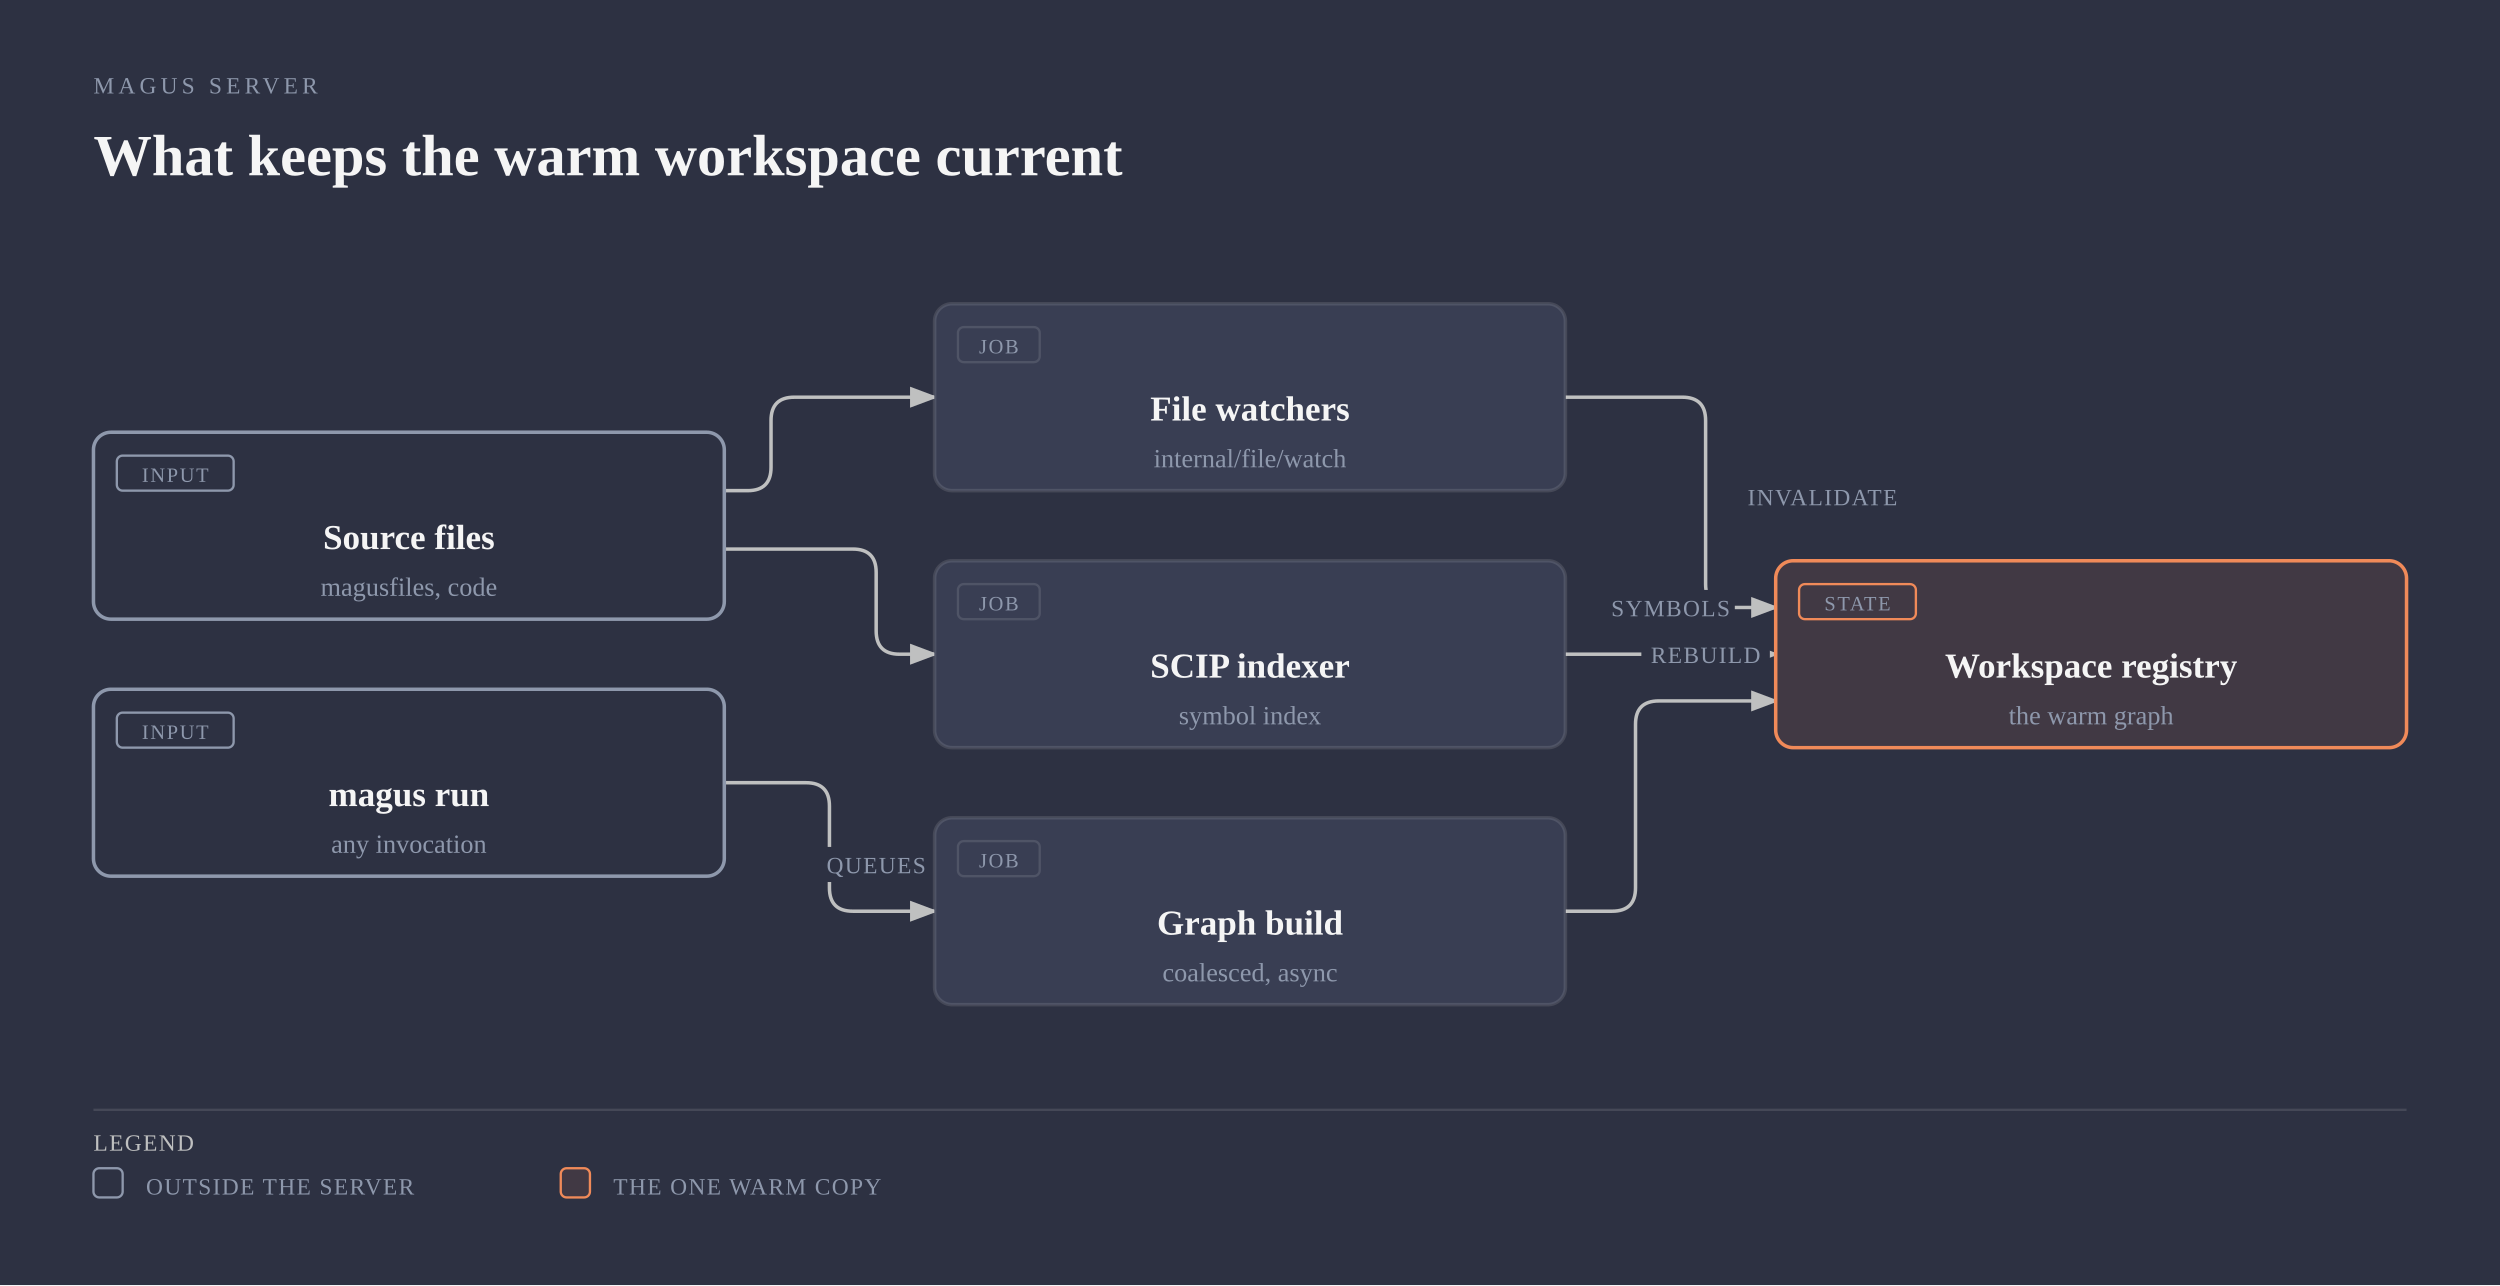
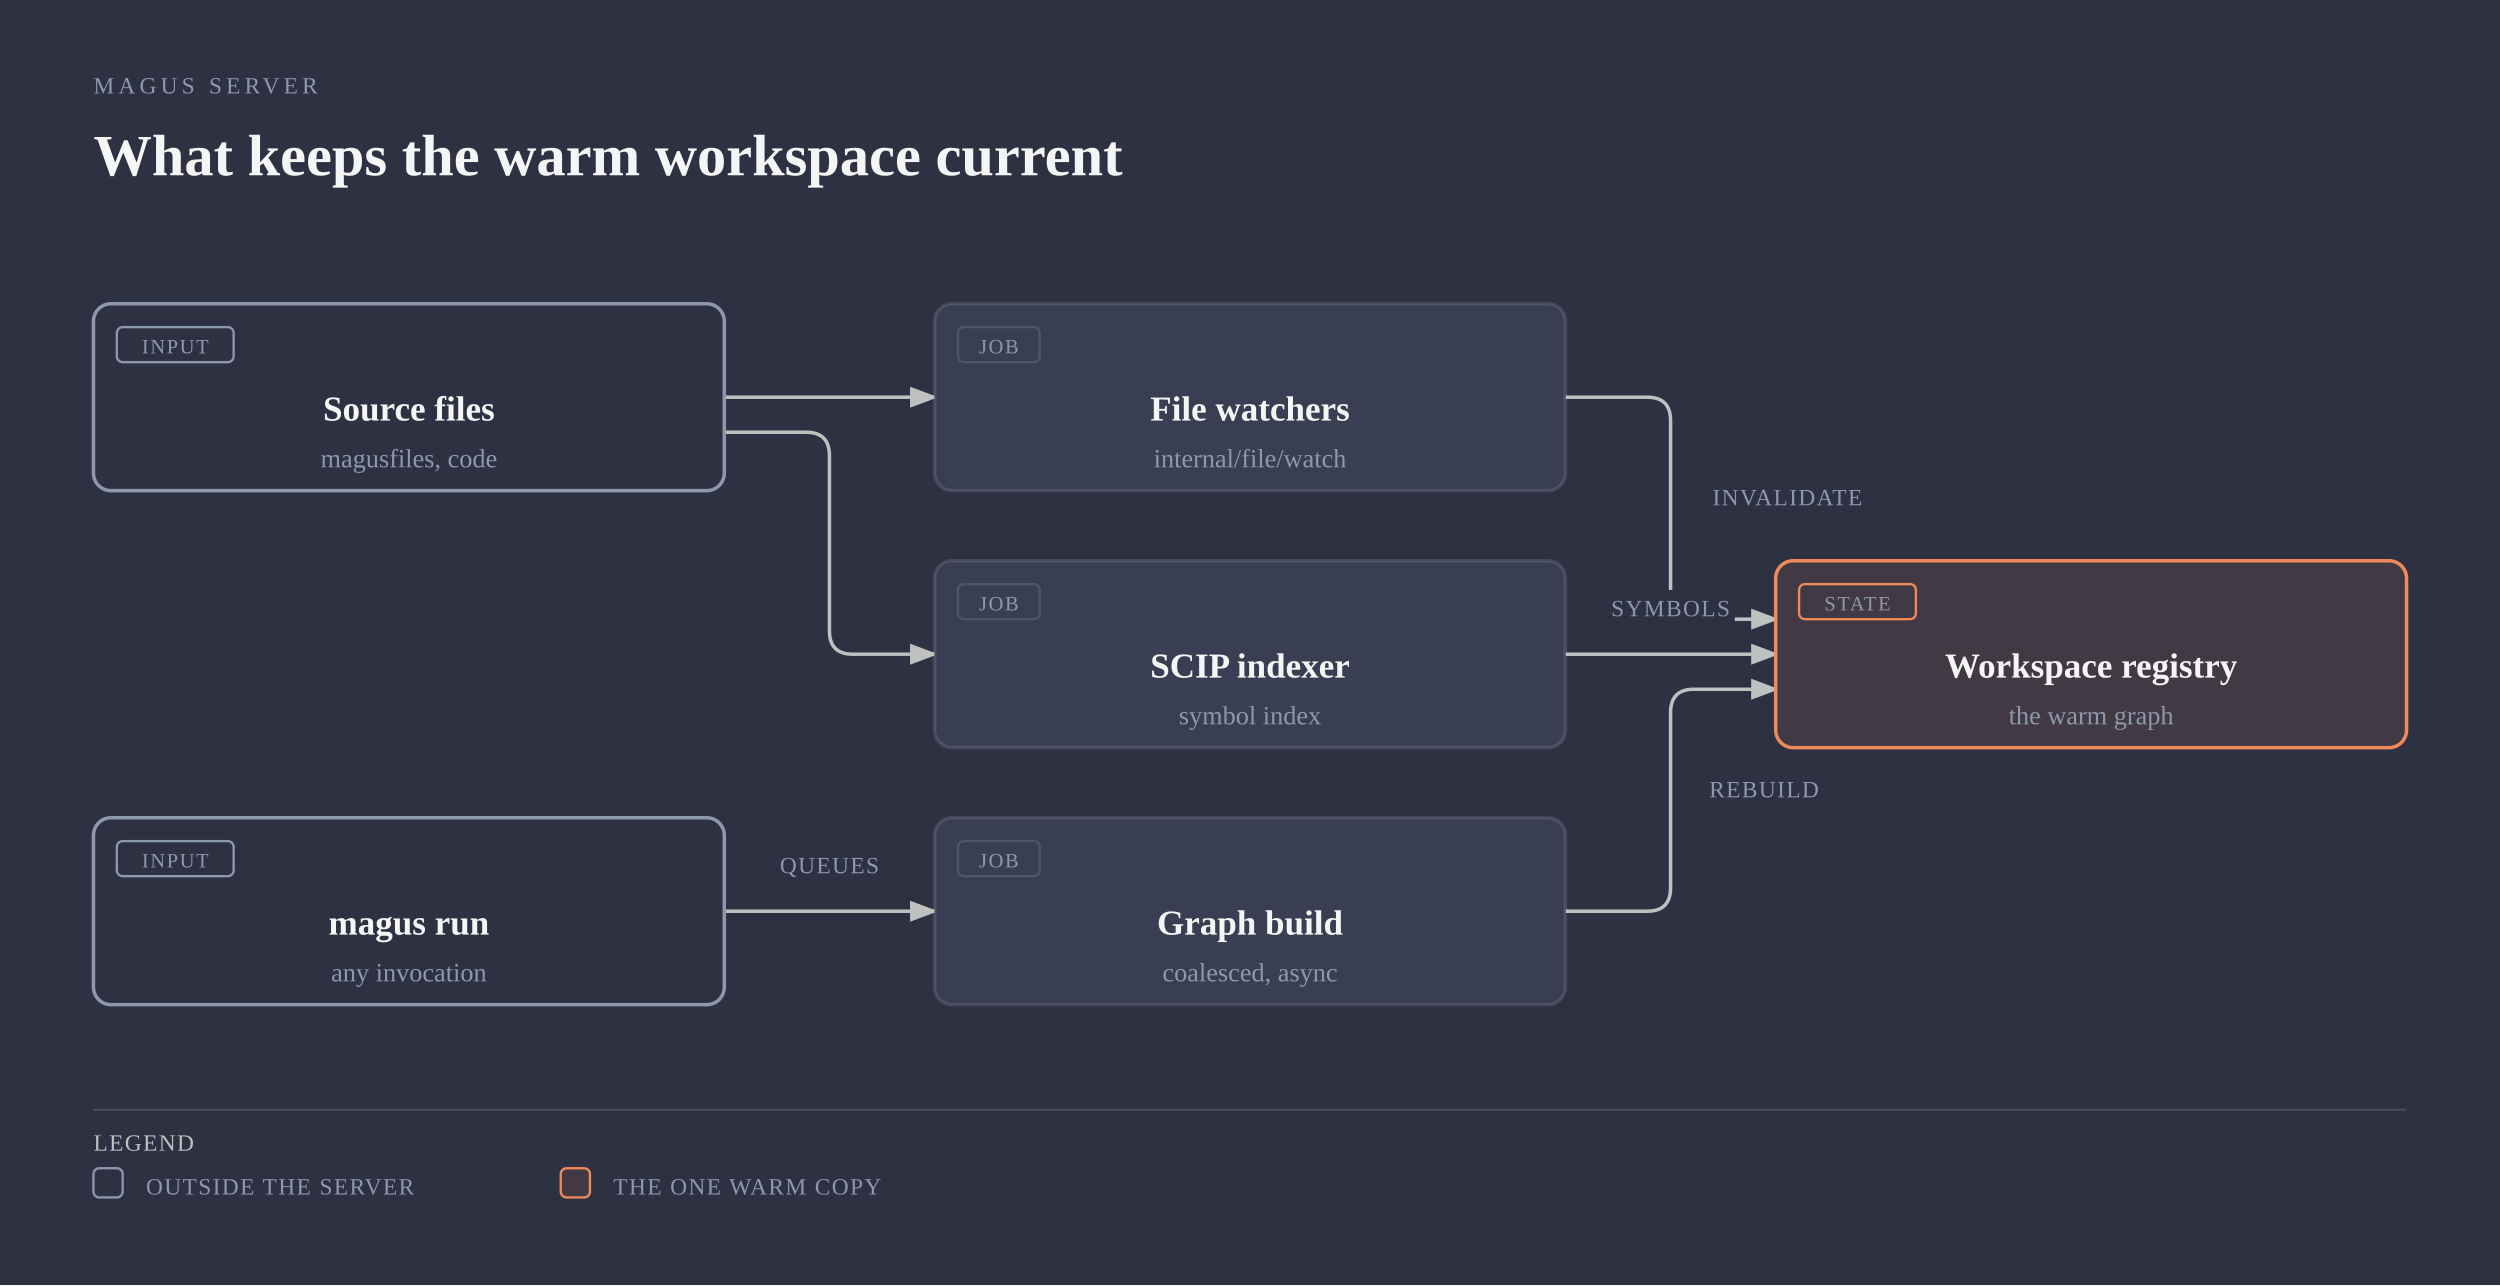
<svg xmlns="http://www.w3.org/2000/svg" viewBox="0 0 856 440" width="856" height="440" role="img" aria-labelledby="server-jobs-title server-jobs-desc" class="magus-diagram">
  <defs>
    <marker id="server-jobs-arrow-default" markerWidth="8" markerHeight="6" refX="7" refY="3" orient="auto">
      <polygon points="0 0, 8 3, 0 6" fill="#bfc0c0" />
    </marker>
    <marker id="server-jobs-arrow-accent" markerWidth="8" markerHeight="6" refX="7" refY="3" orient="auto">
      <polygon points="0 0, 8 3, 0 6" fill="#f08a59" />
    </marker>
    <marker id="server-jobs-arrow-link" markerWidth="8" markerHeight="6" refX="7" refY="3" orient="auto">
      <polygon points="0 0, 8 3, 0 6" fill="#6a95d8" />
    </marker>
  </defs>
  <rect width="100%" height="100%" fill="#2d3142" />
  <text x="32" y="32" fill="#8e98ac" font-size="8" font-family="var(--pico-font-family-monospace, monospace)" style="font-variant-ligatures:none" letter-spacing="0.18em">MAGUS SERVER</text>
  <text x="32" y="60" fill="#f5f5f5" font-size="20" font-weight="600" font-family="var(--pico-font-family, sans-serif)">What keeps the warm workspace current</text>
  <g transform="translate(0,40)">
-     <path data-edge="fs-&gt;watch" d="M 248 128 L 256 128 Q 264 128 264 120 L 264 104 Q 264 96 272 96 L 320 96" fill="none" stroke="#bfc0c0" stroke-width="1.2" marker-end="url(#server-jobs-arrow-default)" />
-     <path data-edge="fs-&gt;idx" d="M 248 148 L 292 148 Q 300 148 300 156 L 300 176 Q 300 184 308 184 L 320 184" fill="none" stroke="#bfc0c0" stroke-width="1.2" marker-end="url(#server-jobs-arrow-default)" />
-     <path data-edge="cli-&gt;job" d="M 248 228 L 276 228 Q 284 228 284 236 L 284 264 Q 284 272 292 272 L 320 272" fill="none" stroke="#bfc0c0" stroke-width="1.2" marker-end="url(#server-jobs-arrow-default)" />
-     <path data-edge="watch-&gt;ws" d="M 536 96 L 576 96 Q 584 96 584 104 L 584 160 Q 584 168 592 168 L 608 168" fill="none" stroke="#bfc0c0" stroke-width="1.2" marker-end="url(#server-jobs-arrow-default)" />
+     <path data-edge="fs-&gt;watch" d="M 248 96 L 320 96" fill="none" stroke="#bfc0c0" stroke-width="1.2" marker-end="url(#server-jobs-arrow-default)" />
+     <path data-edge="fs-&gt;idx" d="M 248 108 L 276 108 Q 284 108 284 116 L 284 176 Q 284 184 292 184 L 320 184" fill="none" stroke="#bfc0c0" stroke-width="1.2" marker-end="url(#server-jobs-arrow-default)" />
+     <path data-edge="cli-&gt;job" d="M 248 272 L 320 272" fill="none" stroke="#bfc0c0" stroke-width="1.2" marker-end="url(#server-jobs-arrow-default)" />
+     <path data-edge="watch-&gt;ws" d="M 536 96 L 564 96 Q 572 96 572 104 L 572 164 Q 572 172 580 172 L 608 172" fill="none" stroke="#bfc0c0" stroke-width="1.2" marker-end="url(#server-jobs-arrow-default)" />
    <path data-edge="idx-&gt;ws" d="M 536 184 L 608 184" fill="none" stroke="#bfc0c0" stroke-width="1.2" marker-end="url(#server-jobs-arrow-default)" />
-     <path data-edge="job-&gt;ws" d="M 536 272 L 552 272 Q 560 272 560 264 L 560 208 Q 560 200 568 200 L 608 200" fill="none" stroke="#bfc0c0" stroke-width="1.2" marker-end="url(#server-jobs-arrow-default)" />
-     <rect x="280" y="250" width="40" height="12" rx="2" fill="#2d3142" />
-     <text x="300" y="259" fill="#8e98ac" font-size="8" font-family="var(--pico-font-family-monospace, monospace)" style="font-variant-ligatures:none" text-anchor="middle" letter-spacing="0.06em">QUEUES</text>
-     <rect x="594" y="124" width="60" height="12" rx="2" fill="#2d3142" />
-     <text x="624" y="133" fill="#8e98ac" font-size="8" font-family="var(--pico-font-family-monospace, monospace)" style="font-variant-ligatures:none" text-anchor="middle" letter-spacing="0.06em">INVALIDATE</text>
+     <path data-edge="job-&gt;ws" d="M 536 272 L 564 272 Q 572 272 572 264 L 572 204 Q 572 196 580 196 L 608 196" fill="none" stroke="#bfc0c0" stroke-width="1.2" marker-end="url(#server-jobs-arrow-default)" />
+     <rect x="264" y="250" width="40" height="12" rx="2" fill="#2d3142" />
+     <text x="284" y="259" fill="#8e98ac" font-size="8" font-family="var(--pico-font-family-monospace, monospace)" style="font-variant-ligatures:none" text-anchor="middle" letter-spacing="0.06em">QUEUES</text>
+     <rect x="582" y="124" width="60" height="12" rx="2" fill="#2d3142" />
+     <text x="612" y="133" fill="#8e98ac" font-size="8" font-family="var(--pico-font-family-monospace, monospace)" style="font-variant-ligatures:none" text-anchor="middle" letter-spacing="0.06em">INVALIDATE</text>
    <rect x="550" y="162" width="44" height="12" rx="2" fill="#2d3142" />
    <text x="572" y="171" fill="#8e98ac" font-size="8" font-family="var(--pico-font-family-monospace, monospace)" style="font-variant-ligatures:none" text-anchor="middle" letter-spacing="0.06em">SYMBOLS</text>
-     <rect x="562" y="178" width="44" height="12" rx="2" fill="#2d3142" />
-     <text x="584" y="187" fill="#8e98ac" font-size="8" font-family="var(--pico-font-family-monospace, monospace)" style="font-variant-ligatures:none" text-anchor="middle" letter-spacing="0.06em">REBUILD</text>
+     <rect x="582" y="224" width="44" height="12" rx="2" fill="#2d3142" />
+     <text x="604" y="233" fill="#8e98ac" font-size="8" font-family="var(--pico-font-family-monospace, monospace)" style="font-variant-ligatures:none" text-anchor="middle" letter-spacing="0.06em">REBUILD</text>
    <g data-node="fs">
-       <rect x="32" y="108" width="216" height="64" rx="6" fill="#2d3142" />
-       <rect x="32" y="108" width="216" height="64" rx="6" fill="#2d3142" stroke="#8e98ac" stroke-width="1.2" />
-       <rect x="40" y="116" width="40" height="12" rx="2" fill="none" stroke="#8e98ac" stroke-width="0.8" />
-       <text x="60" y="125" fill="#8e98ac" font-size="7" font-family="var(--pico-font-family-monospace, monospace)" style="font-variant-ligatures:none" text-anchor="middle" letter-spacing="0.08em">INPUT</text>
-       <text x="140" y="148" fill="#f5f5f5" font-size="12" font-weight="600" font-family="var(--pico-font-family, sans-serif)" text-anchor="middle">Source files</text>
-       <text x="140" y="164" fill="#8e98ac" font-size="9" font-family="var(--pico-font-family-monospace, monospace)" style="font-variant-ligatures:none" text-anchor="middle">magusfiles, code</text>
+       <rect x="32" y="64" width="216" height="64" rx="6" fill="#2d3142" />
+       <rect x="32" y="64" width="216" height="64" rx="6" fill="#2d3142" stroke="#8e98ac" stroke-width="1.2" />
+       <rect x="40" y="72" width="40" height="12" rx="2" fill="none" stroke="#8e98ac" stroke-width="0.8" />
+       <text x="60" y="81" fill="#8e98ac" font-size="7" font-family="var(--pico-font-family-monospace, monospace)" style="font-variant-ligatures:none" text-anchor="middle" letter-spacing="0.08em">INPUT</text>
+       <text x="140" y="104" fill="#f5f5f5" font-size="12" font-weight="600" font-family="var(--pico-font-family, sans-serif)" text-anchor="middle">Source files</text>
+       <text x="140" y="120" fill="#8e98ac" font-size="9" font-family="var(--pico-font-family-monospace, monospace)" style="font-variant-ligatures:none" text-anchor="middle">magusfiles, code</text>
    </g>
    <g data-node="cli">
-       <rect x="32" y="196" width="216" height="64" rx="6" fill="#2d3142" />
-       <rect x="32" y="196" width="216" height="64" rx="6" fill="#2d3142" stroke="#8e98ac" stroke-width="1.2" />
-       <rect x="40" y="204" width="40" height="12" rx="2" fill="none" stroke="#8e98ac" stroke-width="0.8" />
-       <text x="60" y="213" fill="#8e98ac" font-size="7" font-family="var(--pico-font-family-monospace, monospace)" style="font-variant-ligatures:none" text-anchor="middle" letter-spacing="0.08em">INPUT</text>
-       <text x="140" y="236" fill="#f5f5f5" font-size="12" font-weight="600" font-family="var(--pico-font-family, sans-serif)" text-anchor="middle">magus run</text>
-       <text x="140" y="252" fill="#8e98ac" font-size="9" font-family="var(--pico-font-family-monospace, monospace)" style="font-variant-ligatures:none" text-anchor="middle">any invocation</text>
+       <rect x="32" y="240" width="216" height="64" rx="6" fill="#2d3142" />
+       <rect x="32" y="240" width="216" height="64" rx="6" fill="#2d3142" stroke="#8e98ac" stroke-width="1.2" />
+       <rect x="40" y="248" width="40" height="12" rx="2" fill="none" stroke="#8e98ac" stroke-width="0.8" />
+       <text x="60" y="257" fill="#8e98ac" font-size="7" font-family="var(--pico-font-family-monospace, monospace)" style="font-variant-ligatures:none" text-anchor="middle" letter-spacing="0.08em">INPUT</text>
+       <text x="140" y="280" fill="#f5f5f5" font-size="12" font-weight="600" font-family="var(--pico-font-family, sans-serif)" text-anchor="middle">magus run</text>
+       <text x="140" y="296" fill="#8e98ac" font-size="9" font-family="var(--pico-font-family-monospace, monospace)" style="font-variant-ligatures:none" text-anchor="middle">any invocation</text>
    </g>
    <g data-node="watch" data-anchor="internal/file">
      <rect x="320" y="64" width="216" height="64" rx="6" fill="#2d3142" />
      <rect x="320" y="64" width="216" height="64" rx="6" fill="#393e53" stroke="rgba(245,245,245,0.12)" stroke-width="1.2" />
      <rect x="328" y="72" width="28" height="12" rx="2" fill="none" stroke="rgba(245,245,245,0.12)" stroke-width="0.8" />
      <text x="342" y="81" fill="#8e98ac" font-size="7" font-family="var(--pico-font-family-monospace, monospace)" style="font-variant-ligatures:none" text-anchor="middle" letter-spacing="0.08em">JOB</text>
      <text x="428" y="104" fill="#f5f5f5" font-size="12" font-weight="600" font-family="var(--pico-font-family, sans-serif)" text-anchor="middle">File watchers</text>
      <text x="428" y="120" fill="#8e98ac" font-size="9" font-family="var(--pico-font-family-monospace, monospace)" style="font-variant-ligatures:none" text-anchor="middle">internal/file/watch</text>
    </g>
    <g data-node="idx">
      <rect x="320" y="152" width="216" height="64" rx="6" fill="#2d3142" />
      <rect x="320" y="152" width="216" height="64" rx="6" fill="#393e53" stroke="rgba(245,245,245,0.12)" stroke-width="1.2" />
      <rect x="328" y="160" width="28" height="12" rx="2" fill="none" stroke="rgba(245,245,245,0.12)" stroke-width="0.8" />
      <text x="342" y="169" fill="#8e98ac" font-size="7" font-family="var(--pico-font-family-monospace, monospace)" style="font-variant-ligatures:none" text-anchor="middle" letter-spacing="0.08em">JOB</text>
      <text x="428" y="192" fill="#f5f5f5" font-size="12" font-weight="600" font-family="var(--pico-font-family, sans-serif)" text-anchor="middle">SCIP indexer</text>
      <text x="428" y="208" fill="#8e98ac" font-size="9" font-family="var(--pico-font-family-monospace, monospace)" style="font-variant-ligatures:none" text-anchor="middle">symbol index</text>
    </g>
    <g data-node="job">
      <rect x="320" y="240" width="216" height="64" rx="6" fill="#2d3142" />
      <rect x="320" y="240" width="216" height="64" rx="6" fill="#393e53" stroke="rgba(245,245,245,0.12)" stroke-width="1.2" />
      <rect x="328" y="248" width="28" height="12" rx="2" fill="none" stroke="rgba(245,245,245,0.12)" stroke-width="0.8" />
      <text x="342" y="257" fill="#8e98ac" font-size="7" font-family="var(--pico-font-family-monospace, monospace)" style="font-variant-ligatures:none" text-anchor="middle" letter-spacing="0.08em">JOB</text>
      <text x="428" y="280" fill="#f5f5f5" font-size="12" font-weight="600" font-family="var(--pico-font-family, sans-serif)" text-anchor="middle">Graph build</text>
      <text x="428" y="296" fill="#8e98ac" font-size="9" font-family="var(--pico-font-family-monospace, monospace)" style="font-variant-ligatures:none" text-anchor="middle">coalesced, async</text>
    </g>
    <g data-node="ws" data-anchor="internal/graph">
      <rect x="608" y="152" width="216" height="64" rx="6" fill="#2d3142" />
      <rect x="608" y="152" width="216" height="64" rx="6" fill="rgba(240,138,89,0.10)" stroke="#f08a59" stroke-width="1.2" />
      <rect x="616" y="160" width="40" height="12" rx="2" fill="none" stroke="#f08a59" stroke-width="0.8" />
      <text x="636" y="169" fill="#8e98ac" font-size="7" font-family="var(--pico-font-family-monospace, monospace)" style="font-variant-ligatures:none" text-anchor="middle" letter-spacing="0.08em">STATE</text>
      <text x="716" y="192" fill="#f5f5f5" font-size="12" font-weight="600" font-family="var(--pico-font-family, sans-serif)" text-anchor="middle">Workspace registry</text>
      <text x="716" y="208" fill="#8e98ac" font-size="9" font-family="var(--pico-font-family-monospace, monospace)" style="font-variant-ligatures:none" text-anchor="middle">the warm graph</text>
    </g>
    <line x1="32" y1="340" x2="824" y2="340" stroke="rgba(245,245,245,0.12)" stroke-width="0.8" />
    <text x="32" y="354" fill="#bfc0c0" font-size="8" font-family="var(--pico-font-family-monospace, monospace)" style="font-variant-ligatures:none" letter-spacing="0.06em">LEGEND</text>
    <rect x="32" y="360" width="10" height="10" rx="2" fill="#2d3142" stroke="#8e98ac" stroke-width="0.8" />
    <text x="50" y="369" fill="#8e98ac" font-size="8" font-family="var(--pico-font-family-monospace, monospace)" style="font-variant-ligatures:none" letter-spacing="0.06em">OUTSIDE THE SERVER</text>
    <rect x="192" y="360" width="10" height="10" rx="2" fill="rgba(240,138,89,0.10)" stroke="#f08a59" stroke-width="0.8" />
    <text x="210" y="369" fill="#8e98ac" font-size="8" font-family="var(--pico-font-family-monospace, monospace)" style="font-variant-ligatures:none" letter-spacing="0.06em">THE ONE WARM COPY</text>
  </g>
</svg>
